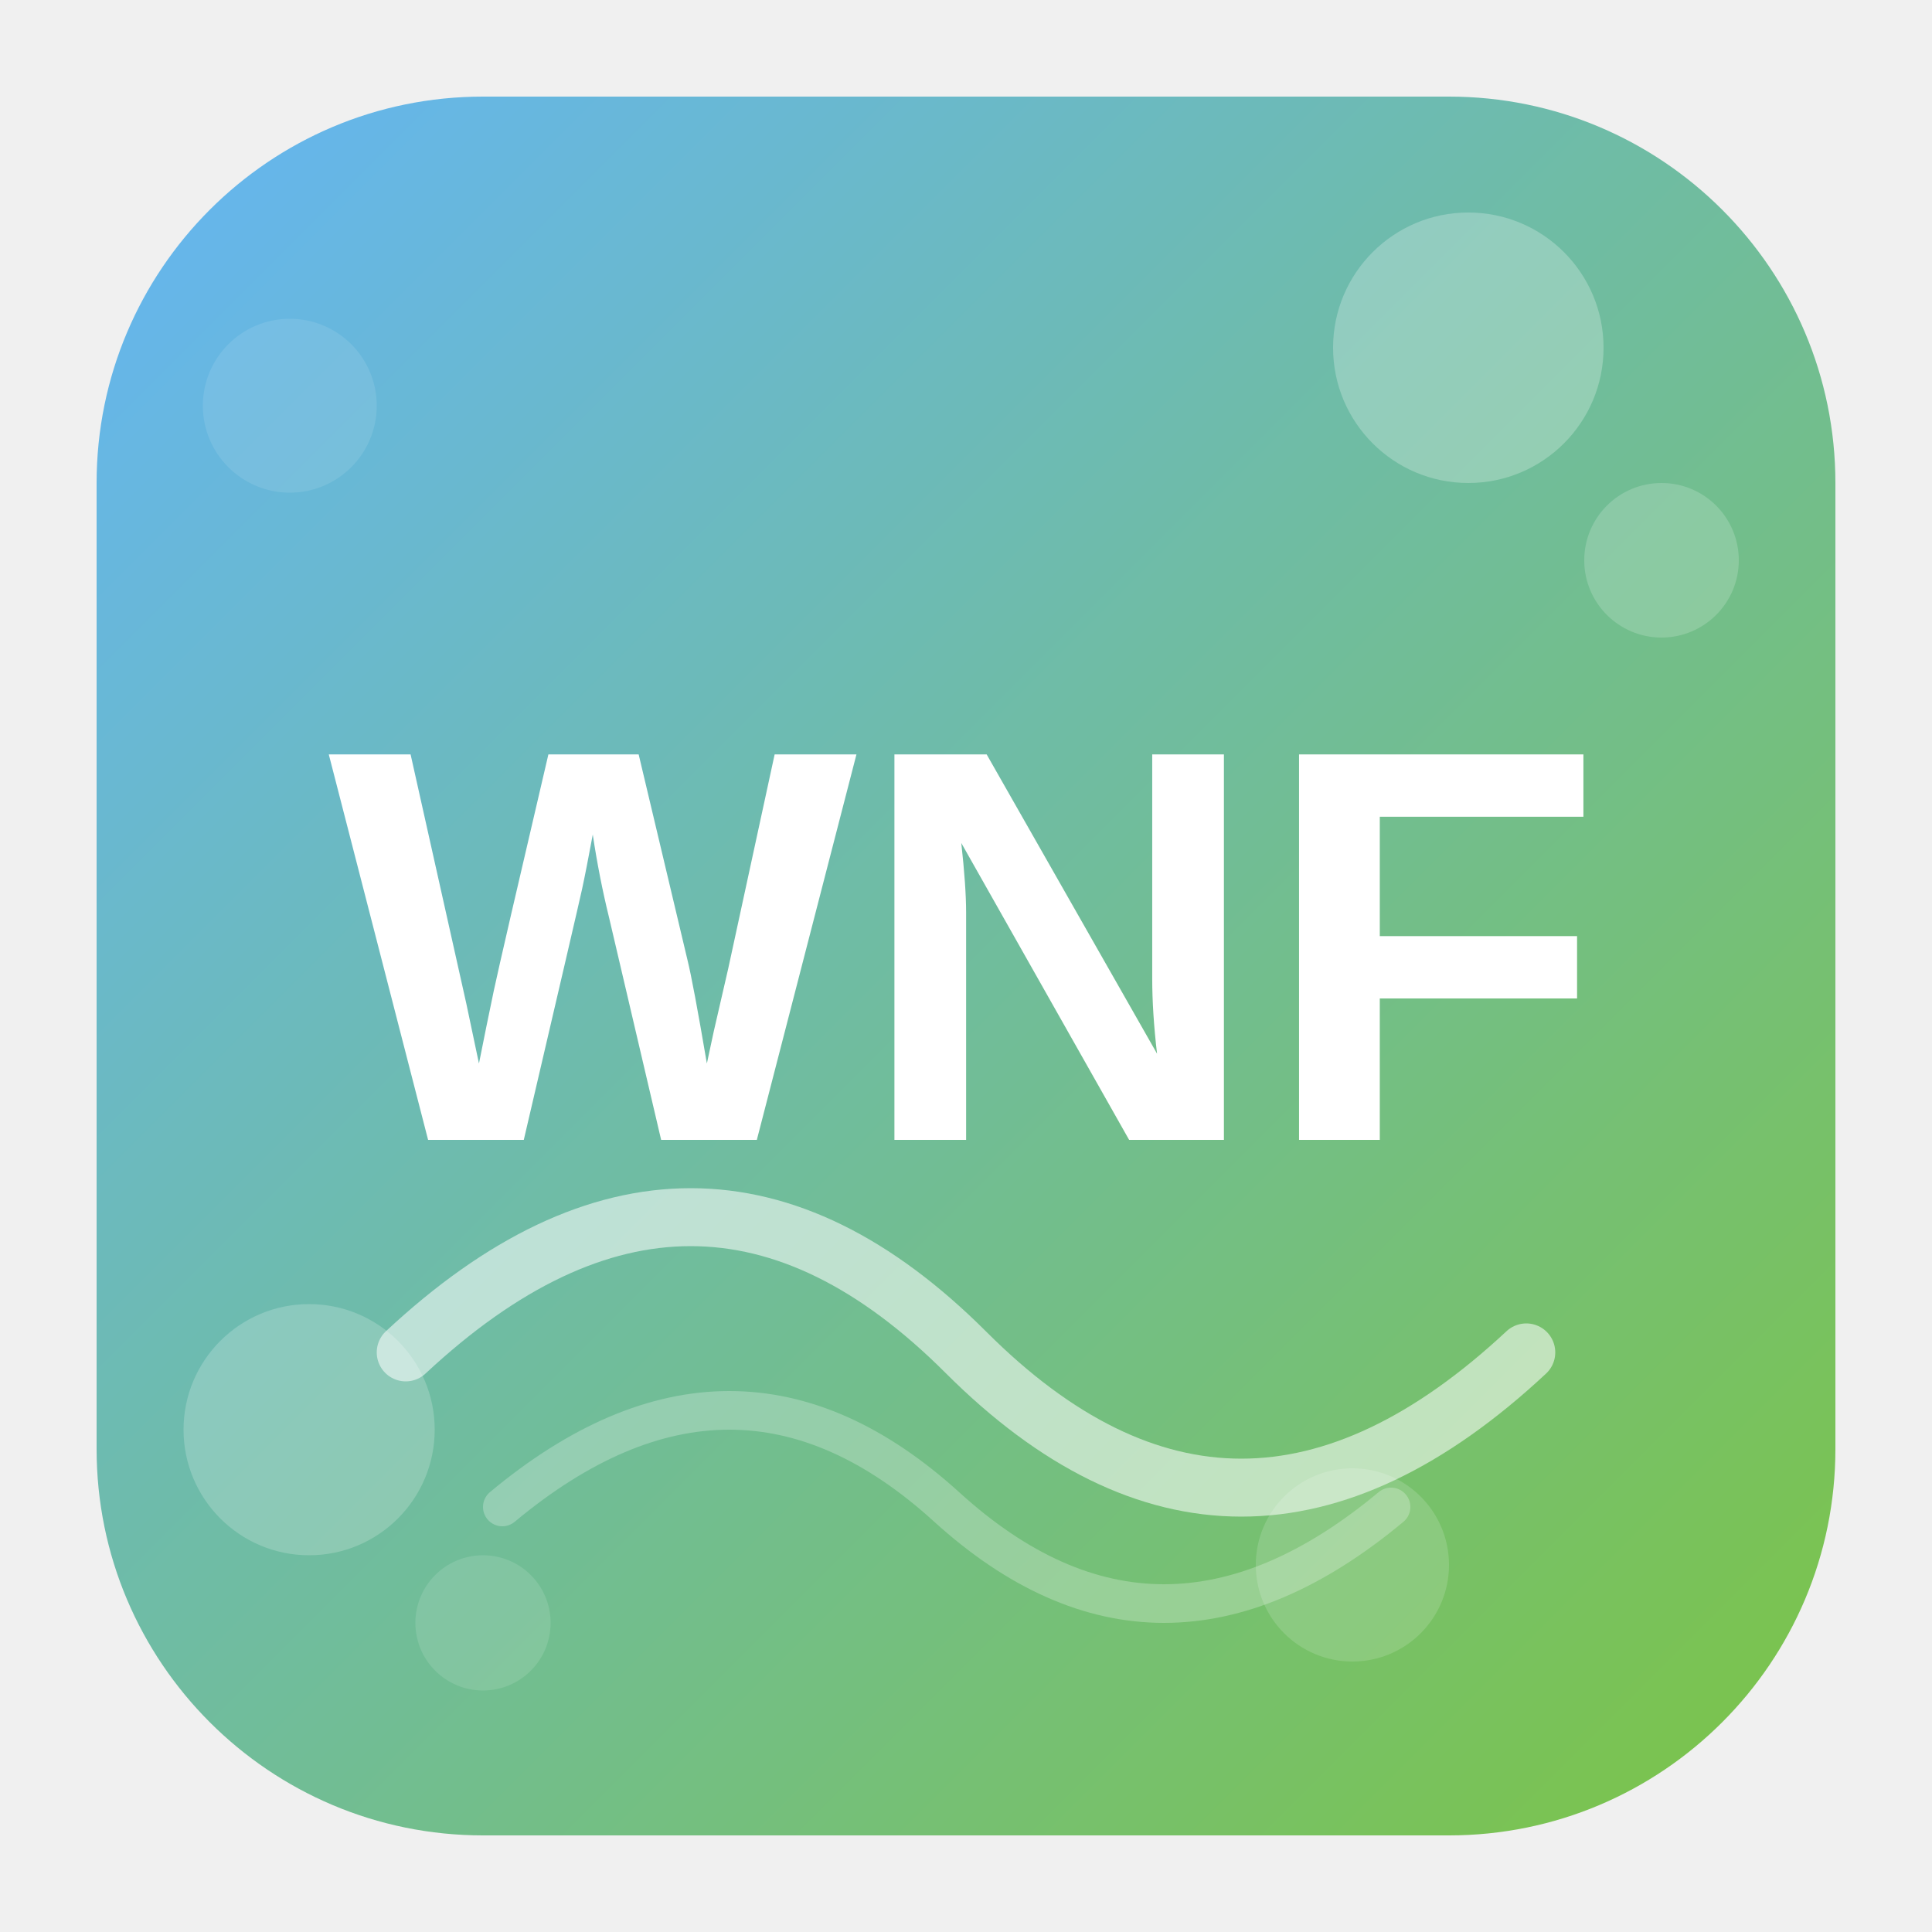
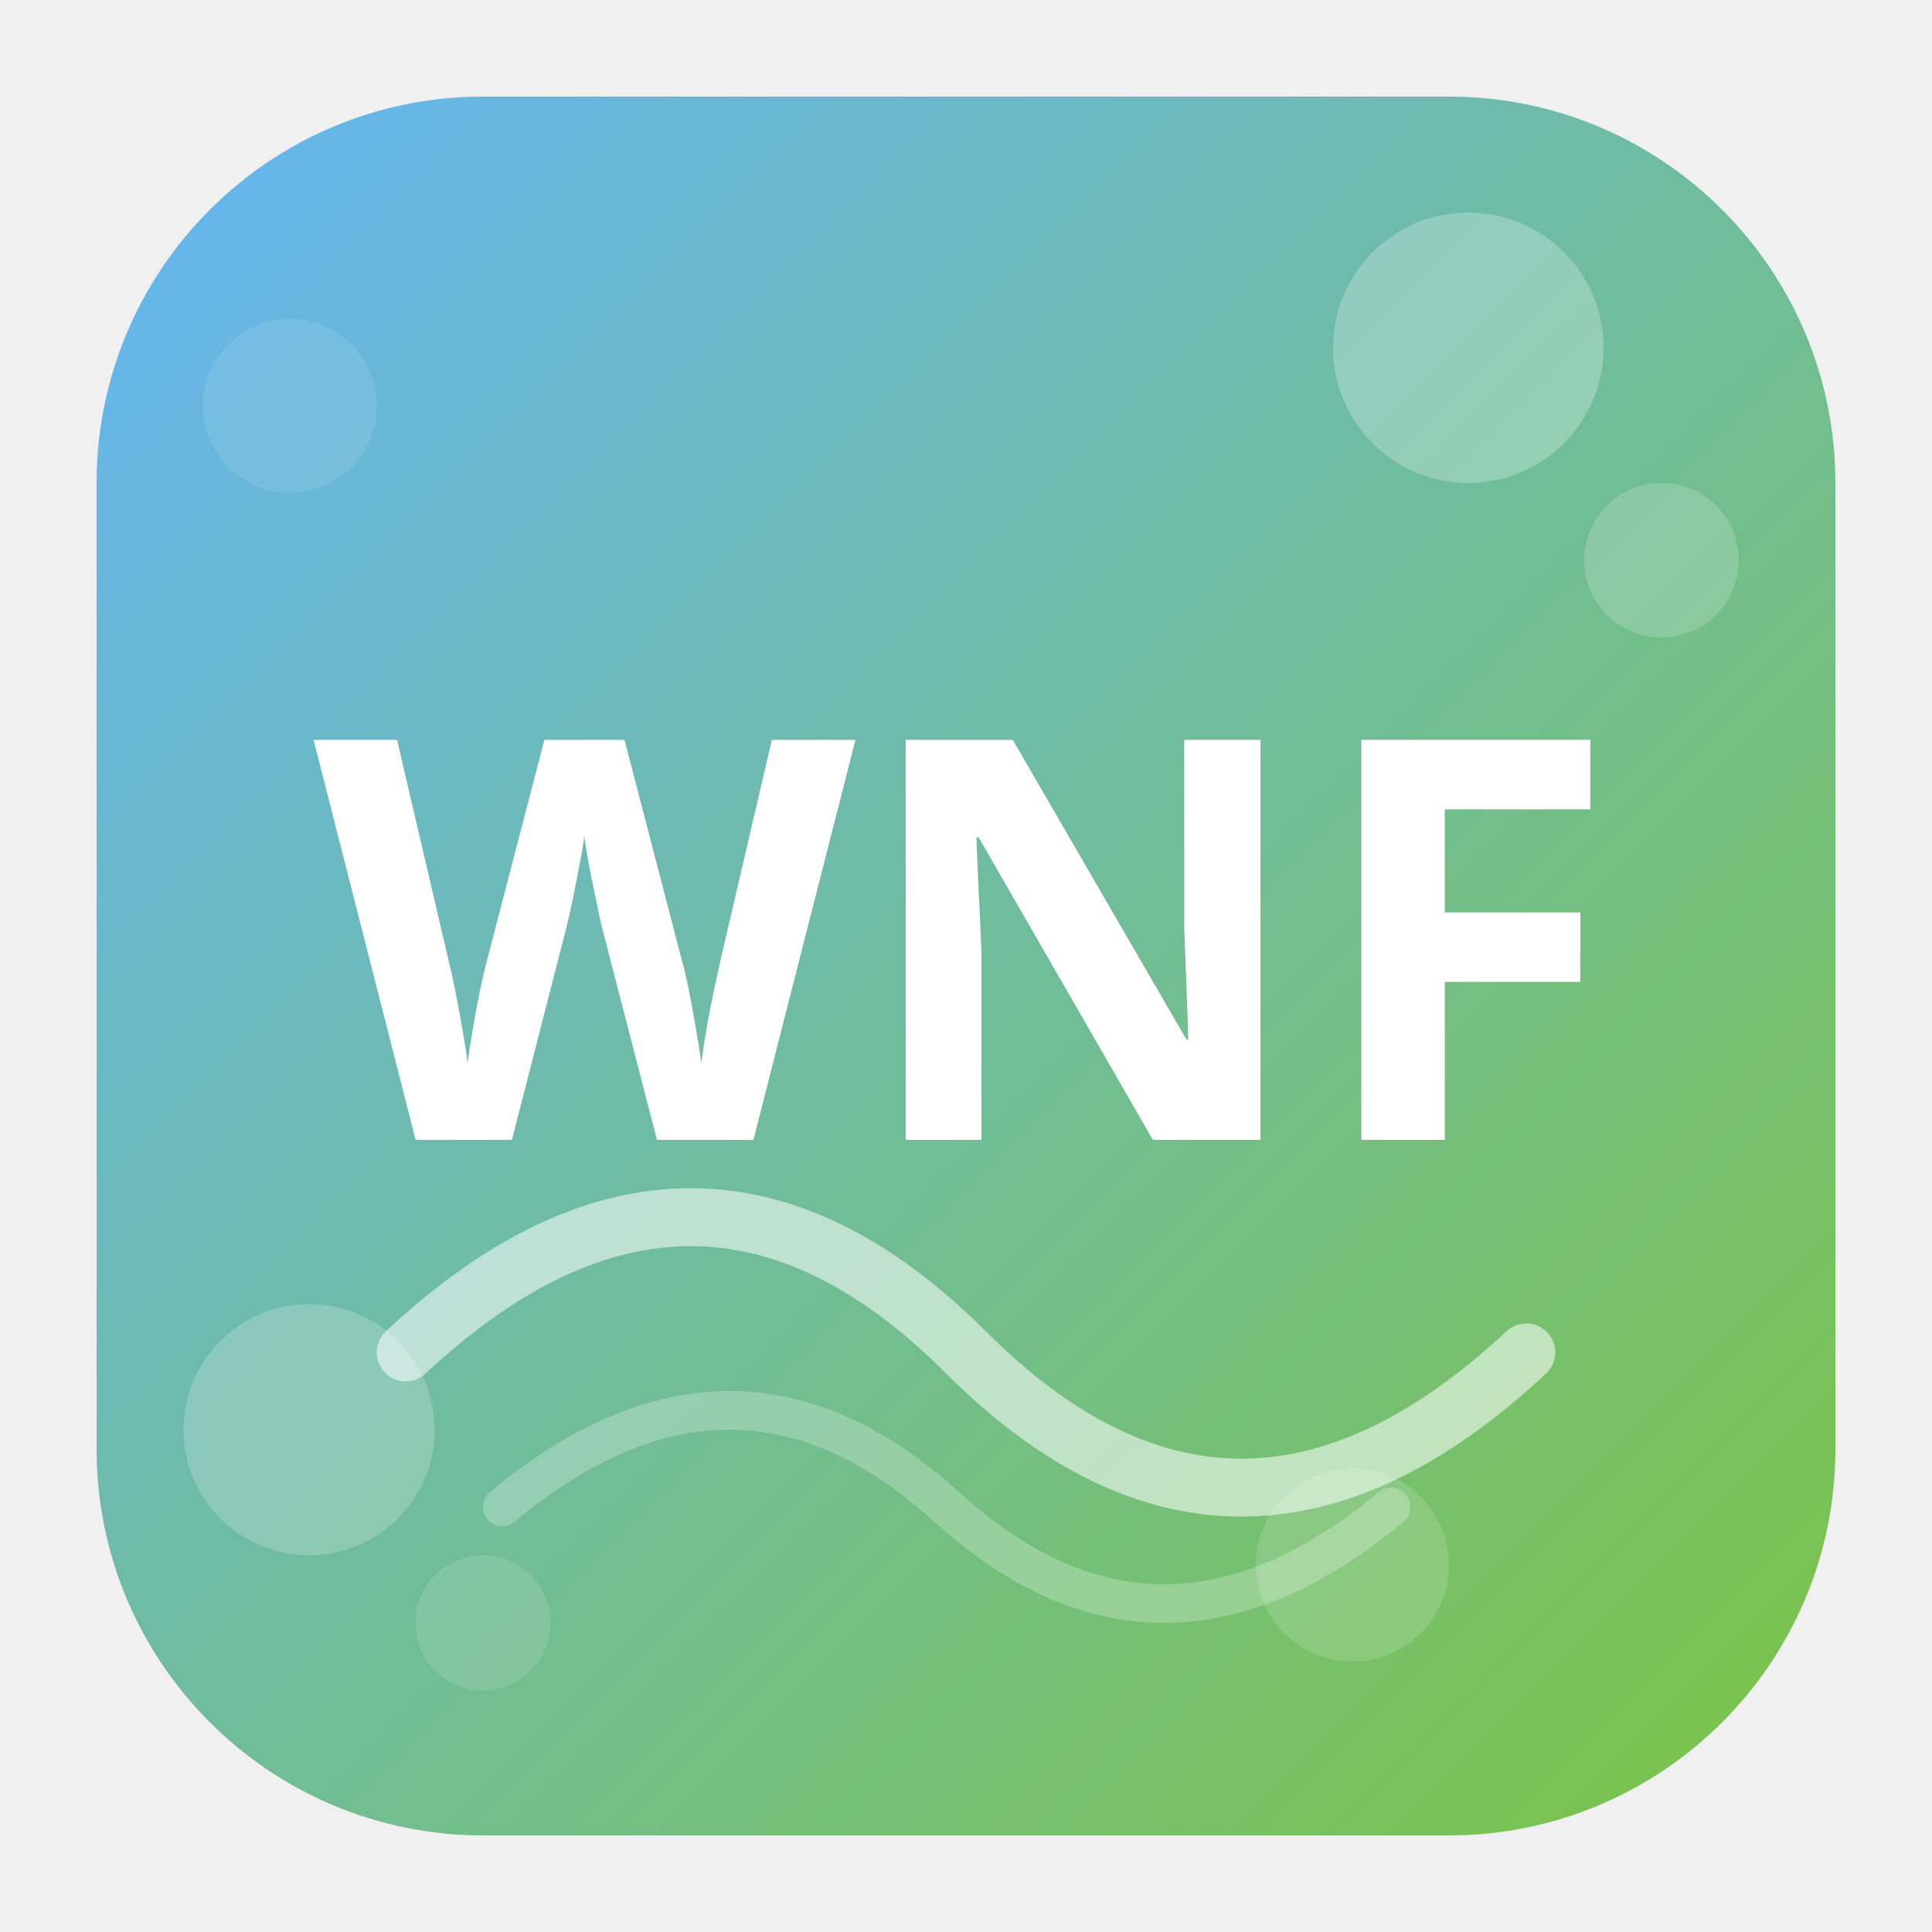
<svg xmlns="http://www.w3.org/2000/svg" viewBox="0 0 200 200" width="200" height="200">
  <defs>
    <linearGradient id="mark-bg" x1="0" y1="0" x2="1" y2="1">
      <stop offset="0%" stop-color="#64B5F6" />
      <stop offset="100%" stop-color="#7CC444" />
    </linearGradient>
  </defs>
  <rect x="10" y="10" width="180" height="180" rx="40" fill="url(#mark-bg)" />
  <circle cx="152" cy="36" r="14" fill="#fff" opacity="0.25" />
  <circle cx="172" cy="58" r="8" fill="#fff" opacity="0.18" />
  <circle cx="32" cy="148" r="13" fill="#fff" opacity="0.2" />
  <circle cx="50" cy="168" r="7" fill="#fff" opacity="0.12" />
  <circle cx="140" cy="162" r="10" fill="#fff" opacity="0.15" />
  <circle cx="30" cy="42" r="9" fill="#fff" opacity="0.1" />
  <path d="M42 140 Q72 112 100 140 Q128 168 158 140" fill="none" stroke="#fff" stroke-width="6" stroke-linecap="round" opacity="0.55" />
  <path d="M52 156 Q76 136 98 156 Q120 176 144 156" fill="none" stroke="#fff" stroke-width="4" stroke-linecap="round" opacity="0.25" />
-   <text x="100" y="118" text-anchor="middle" font-family="Arial, Helvetica, sans-serif" font-weight="900" font-size="58" fill="#FFFFFF">WNF</text>
+   <text x="100" y="118" text-anchor="middle" font-family="'Nunito', sans-serif" font-weight="900" font-size="58" fill="#FFFFFF">WNF</text>
</svg>
